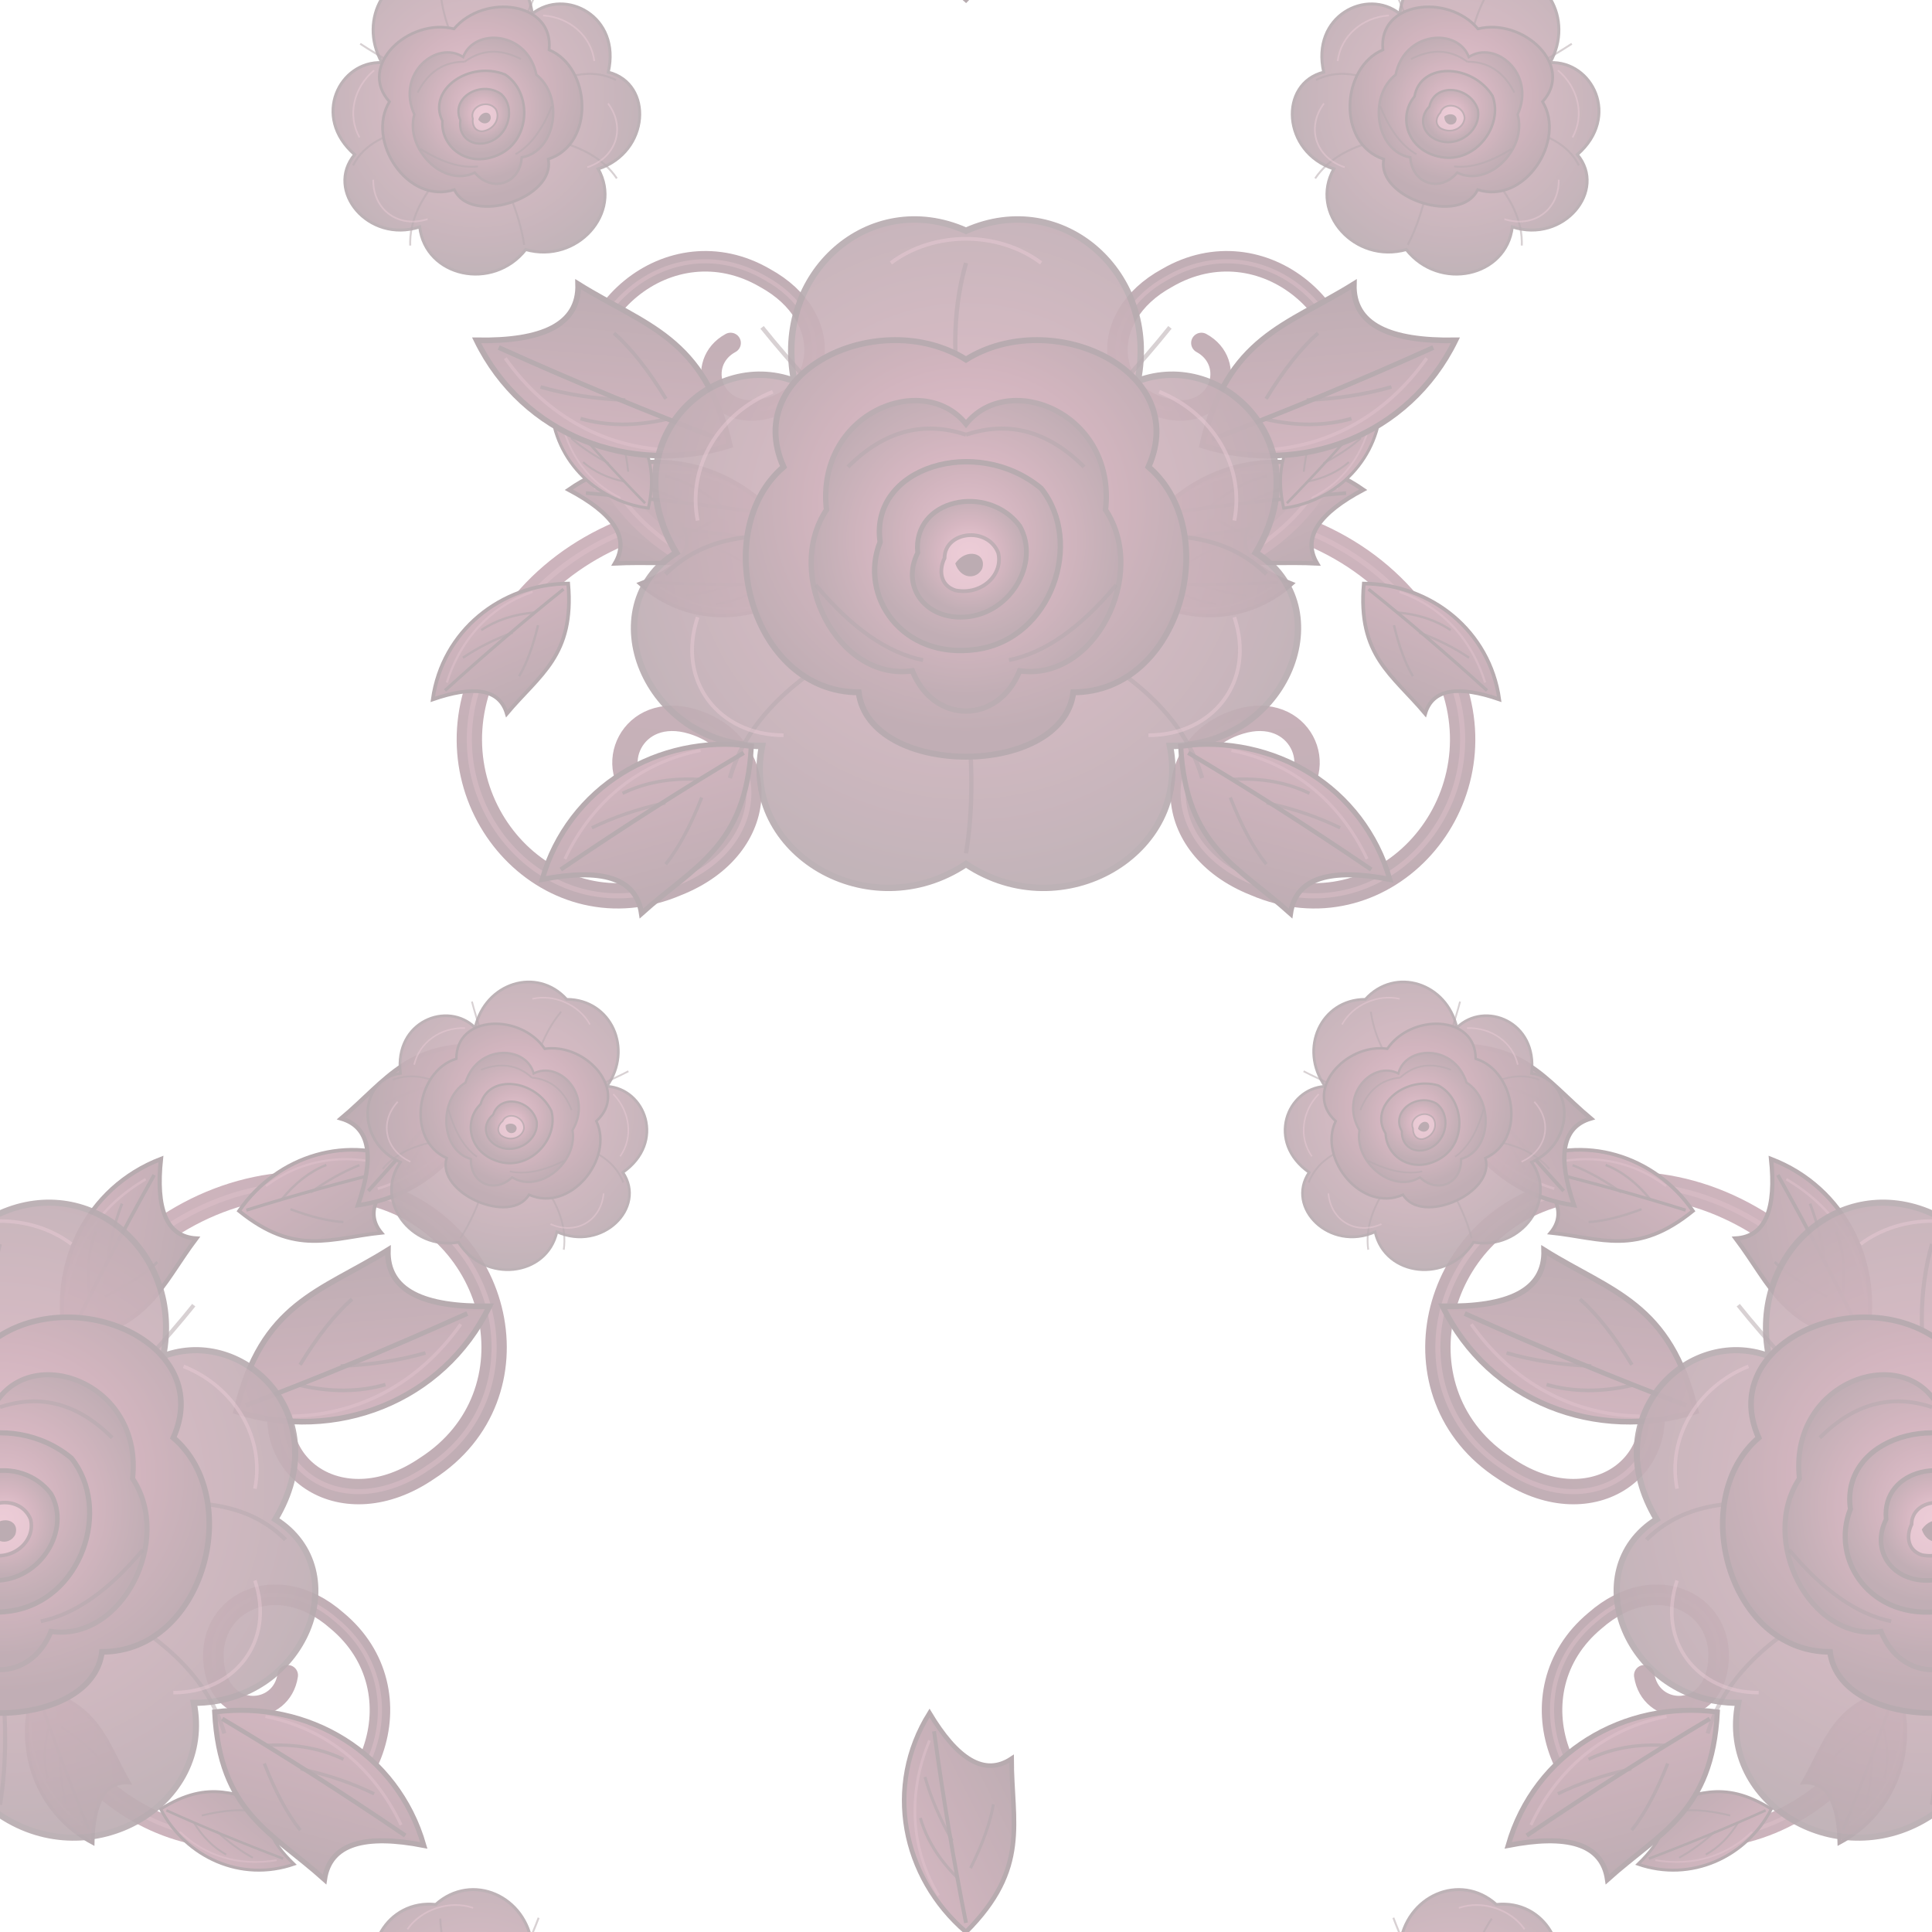
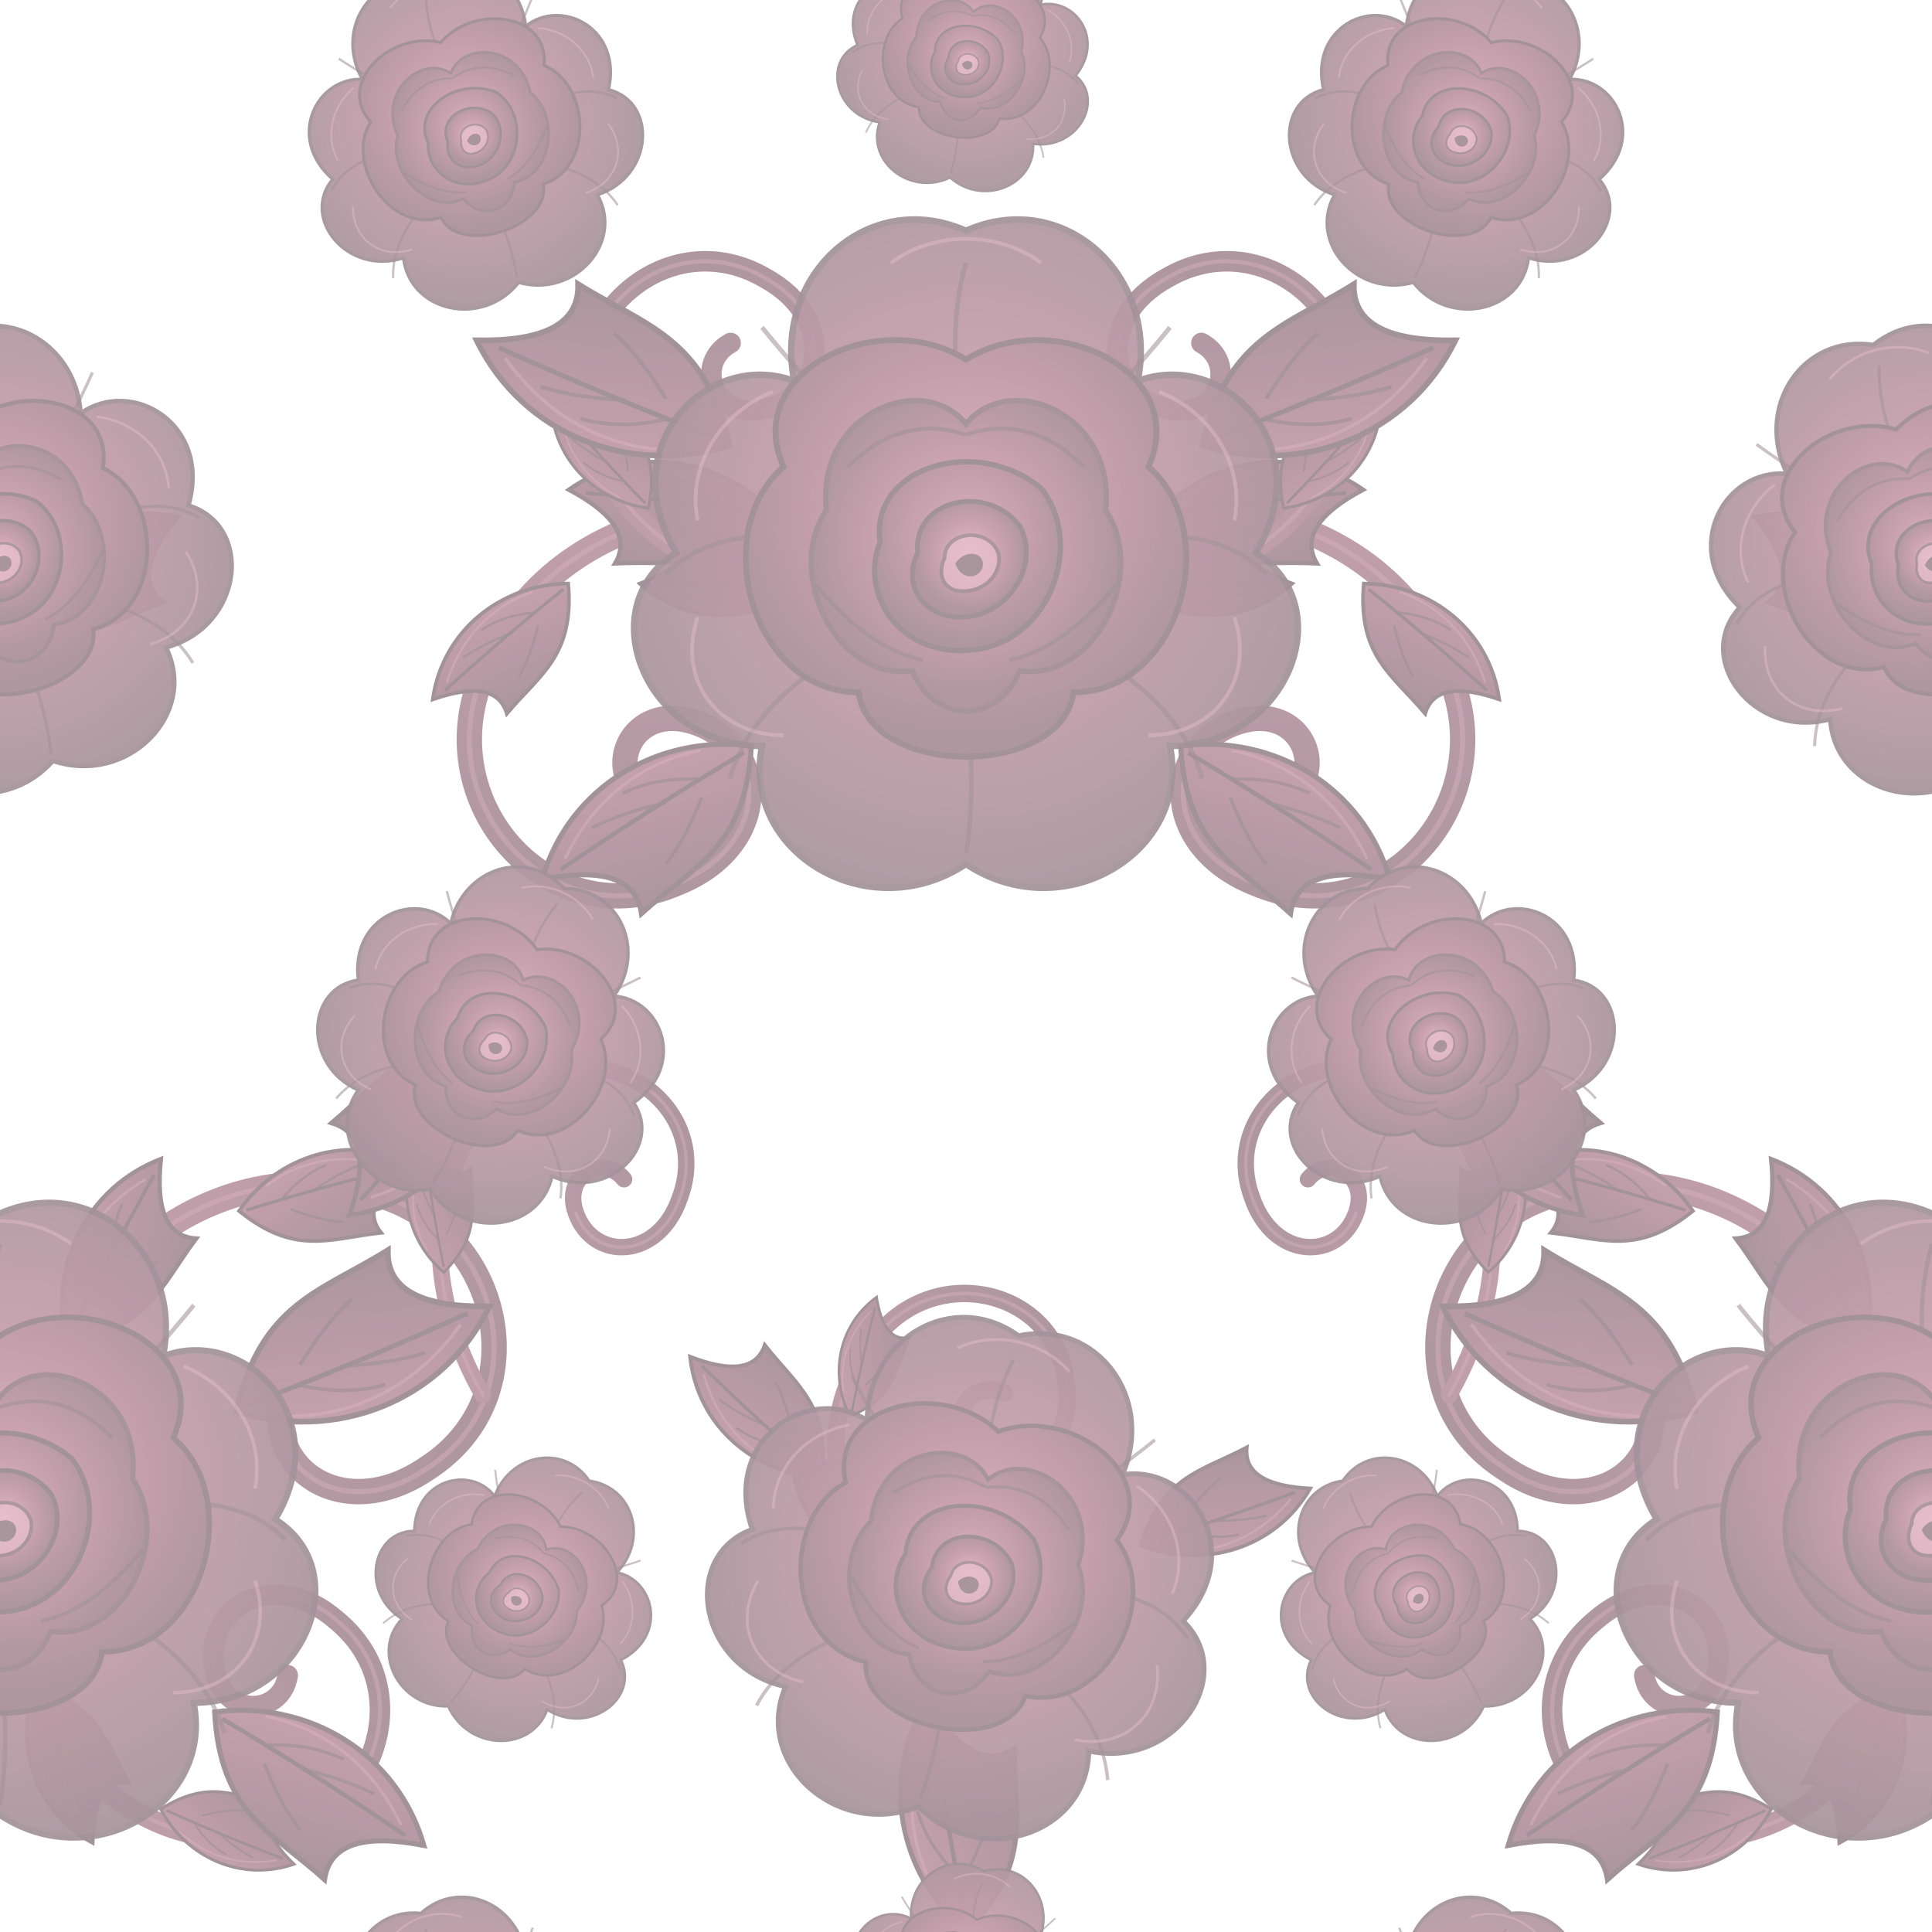
<svg xmlns="http://www.w3.org/2000/svg" width="360" height="360" viewBox="0 0 360 360">
  <defs>
    <radialGradient id="roseOuter" cx="50%" cy="45%" r="55%">
      <stop offset="0%" stop-color="#9A3B5C" />
      <stop offset="55%" stop-color="#6E1F3A" />
      <stop offset="100%" stop-color="#3E0F20" />
    </radialGradient>
    <radialGradient id="roseMid" cx="50%" cy="40%" r="55%">
      <stop offset="0%" stop-color="#B34E70" />
      <stop offset="60%" stop-color="#7B2542" />
      <stop offset="100%" stop-color="#481225" />
    </radialGradient>
    <radialGradient id="roseCore" cx="50%" cy="45%" r="50%">
      <stop offset="0%" stop-color="#C46282" />
      <stop offset="55%" stop-color="#872B4A" />
      <stop offset="100%" stop-color="#4A1226" />
    </radialGradient>
    <linearGradient id="leafGrad" x1="0%" y1="0%" x2="100%" y2="100%">
      <stop offset="0%" stop-color="#8A3250" />
      <stop offset="55%" stop-color="#5E1A32" />
      <stop offset="100%" stop-color="#370D1C" />
    </linearGradient>
    <linearGradient id="scrollGrad" x1="0%" y1="0%" x2="100%" y2="100%">
      <stop offset="0%" stop-color="#7E2A47" />
      <stop offset="100%" stop-color="#421022" />
    </linearGradient>
    <g id="damask-rose">
-       <path d="M0,-62 C18,-70 36,-54 32,-34 C48,-40 66,-22 54,-2 C70,8 60,34 38,34 C42,54 18,68 0,56 C-18,68 -42,54 -38,34 C-60,34 -70,8 -54,-2 C-66,-22 -48,-40 -32,-34 C-36,-54 -18,-70 0,-62 Z" fill="url(#roseOuter)" stroke="#2E0A17" stroke-width="1.2" opacity="0.92" />
-       <g stroke="#2E0A17" stroke-width="0.8" fill="none" opacity="0.55">
+       <path d="M0,-62 C18,-70 36,-54 32,-34 C48,-40 66,-22 54,-2 C70,8 60,34 38,34 C42,54 18,68 0,56 C-18,68 -42,54 -38,34 C-60,34 -70,8 -54,-2 C-66,-22 -48,-40 -32,-34 C-36,-54 -18,-70 0,-62 Z" fill="url(#roseOuter)" stroke="#2E0A17" stroke-width="1.2" opacity="0.94" />
+       <g stroke="#2E0A17" stroke-width="0.85" fill="none" opacity="0.58">
        <path d="M0,-25 Q-4,-42 0,-56" />
        <path d="M16,-20 Q30,-34 38,-44" />
        <path d="M26,-4 Q46,-8 56,2" />
        <path d="M22,16 Q40,26 44,40" />
        <path d="M0,26 Q2,42 0,54" />
        <path d="M-22,16 Q-40,26 -44,40" />
        <path d="M-26,-4 Q-46,-8 -56,2" />
        <path d="M-16,-20 Q-30,-34 -38,-44" />
      </g>
      <g stroke="#C66B89" stroke-width="0.7" fill="none" opacity="0.45">
        <path d="M-14,-56 C-6,-62 6,-62 14,-56" />
        <path d="M36,-32 C46,-28 52,-18 50,-8" />
        <path d="M50,10 C54,22 46,32 34,32" />
        <path d="M-34,32 C-46,32 -54,22 -50,10" />
        <path d="M-50,-8 C-52,-18 -46,-28 -36,-32" />
      </g>
      <path d="M-34,-18 C-42,-36 -16,-48 0,-38 C16,-48 42,-36 34,-18 C48,-6 40,24 20,24 C18,40 -18,40 -20,24 C-40,24 -48,-6 -34,-18 Z" fill="url(#roseMid)" stroke="#2E0A17" stroke-width="1.1" />
      <path d="M-26,-10 C-28,-28 -8,-36 0,-26 C8,-36 28,-28 26,-10 C34,2 24,22 10,20 C6,30 -6,30 -10,20 C-24,22 -34,2 -26,-10 Z" fill="url(#roseCore)" stroke="#380E1D" stroke-width="1" />
      <g stroke="#2B0815" stroke-width="0.75" fill="none" opacity="0.6">
        <path d="M-22,-18 Q-12,-28 0,-24" />
        <path d="M22,-18 Q12,-28 0,-24" />
        <path d="M-28,4 Q-18,16 -8,18" />
        <path d="M28,4 Q18,16 8,18" />
      </g>
      <path d="M-16,-4 C-18,-18 2,-24 14,-14 C22,-4 16,14 2,16 C-12,18 -20,6 -16,-4 Z" fill="url(#roseMid)" stroke="#2B0815" stroke-width="1" />
      <path d="M-9,-2 C-10,-12 4,-15 10,-7 C14,0 8,10 -1,10 C-8,10 -12,4 -9,-2 Z" fill="url(#roseCore)" stroke="#2B0815" stroke-width="0.9" />
      <path d="M-4,-1 C-4,-6 4,-7 6,-2 C7,2 3,6 -2,5 C-5,4 -5,1 -4,-1 Z" fill="#C96D8C" opacity="0.75" stroke="#2B0815" stroke-width="0.7" />
      <path d="M-2,0 C0,-3 4,-2 3,1 C2,3 -1,3 -2,0 Z" fill="#3B0D1D" />
    </g>
    <g id="acanthus-leaf">
      <path d="M0,0 C12,-14 32,-18 48,-8 C38,-2 34,4 38,10 C24,10 14,14 0,0 Z" fill="url(#leafGrad)" stroke="#2B0815" stroke-width="1" />
      <path d="M2,0 Q22,-4 44,-7" stroke="#2B0815" stroke-width="0.85" fill="none" />
      <path d="M12,-2 Q18,-8 25,-10 M20,-3 Q27,-7 34,-9 M14,1 Q22,5 28,6" stroke="#2B0815" stroke-width="0.65" fill="none" opacity="0.7" />
      <path d="M8,-6 C18,-12 30,-13 42,-8" stroke="#B65B7A" stroke-width="0.6" fill="none" opacity="0.4" />
    </g>
    <g id="scroll-vine">
      <path d="M0,0 C24,-34 62,-44 86,-22 C104,-6 96,24 72,26 C54,28 46,12 56,2 C64,-6 74,2 70,10" fill="none" stroke="url(#scrollGrad)" stroke-width="4.5" stroke-linecap="round" />
      <path d="M0,0 C24,-34 62,-44 86,-22 C104,-6 96,24 72,26 C54,28 46,12 56,2" fill="none" stroke="#A64B69" stroke-width="0.9" stroke-linecap="round" opacity="0.45" />
      <use href="#acanthus-leaf" transform="translate(26,-24) rotate(-25) scale(0.75)" />
      <use href="#acanthus-leaf" transform="translate(64,-30) rotate(22) scale(0.65)" />
    </g>
  </defs>
-   <g opacity="0.34">
+   <g opacity="0.44">
    <use href="#scroll-vine" transform="translate(180,105) rotate(28) scale(1.05)" />
    <use href="#scroll-vine" transform="translate(180,105) rotate(152) scale(1.05,-1.05)" />
    <use href="#scroll-vine" transform="translate(180,105) rotate(-145) scale(0.85)" />
    <use href="#scroll-vine" transform="translate(180,105) rotate(-35) scale(0.85,-0.85)" />
    <use href="#scroll-vine" transform="translate(0,285) rotate(-28) scale(1.05)" />
    <use href="#scroll-vine" transform="translate(360,285) rotate(-152) scale(1.05,-1.05)" />
    <use href="#scroll-vine" transform="translate(0,285) rotate(35) scale(0.85,-0.85)" />
    <use href="#scroll-vine" transform="translate(360,285) rotate(145) scale(0.85)" />
-     <use href="#acanthus-leaf" transform="translate(180,360) rotate(-90) scale(0.85)" />
-     <use href="#acanthus-leaf" transform="translate(180,0) rotate(-90) scale(0.85)" />
-     <use href="#acanthus-leaf" transform="translate(92,195) rotate(140) scale(0.8)" />
-     <use href="#acanthus-leaf" transform="translate(268,195) rotate(40) scale(0.8,-0.8)" />
+     <use href="#scroll-vine" transform="translate(90,260) rotate(-65) scale(0.68)" />
+     <use href="#scroll-vine" transform="translate(270,260) rotate(-115) scale(0.68,-0.68)" />
+     <use href="#scroll-vine" transform="translate(180,310) rotate(-90) scale(0.72)" />
+     <use href="#acanthus-leaf" transform="translate(180,360) rotate(-90) scale(0.9)" />
+     <use href="#acanthus-leaf" transform="translate(180,0) rotate(-90) scale(0.9)" />
+     <use href="#acanthus-leaf" transform="translate(92,195) rotate(140) scale(0.85)" />
+     <use href="#acanthus-leaf" transform="translate(268,195) rotate(40) scale(0.85,-0.85)" />
+     <use href="#acanthus-leaf" transform="translate(0,115) rotate(-20) scale(0.78)" />
+     <use href="#acanthus-leaf" transform="translate(360,115) rotate(-160) scale(0.78,-0.78)" />
    <g transform="translate(180,105)">
      <use href="#acanthus-leaf" transform="translate(-44,-22) rotate(-148) scale(1.05)" />
      <use href="#acanthus-leaf" transform="translate(44,-22) rotate(-32) scale(1.05,-1.05)" />
      <use href="#acanthus-leaf" transform="translate(-40,34) rotate(138) scale(0.95,-0.95)" />
      <use href="#acanthus-leaf" transform="translate(40,34) rotate(42) scale(0.95)" />
      <use href="#damask-rose" />
    </g>
    <g transform="translate(0,285)">
      <use href="#acanthus-leaf" transform="translate(44,-22) rotate(-32) scale(1.05,-1.05)" />
      <use href="#acanthus-leaf" transform="translate(40,34) rotate(42) scale(0.95)" />
      <use href="#damask-rose" transform="scale(0.95)" />
    </g>
    <g transform="translate(360,285)">
      <use href="#acanthus-leaf" transform="translate(-44,-22) rotate(-148) scale(1.05)" />
      <use href="#acanthus-leaf" transform="translate(-40,34) rotate(138) scale(0.95,-0.95)" />
      <use href="#damask-rose" transform="scale(0.95)" />
    </g>
-     <g transform="translate(90,22) scale(0.46) rotate(-18)">
+     <g transform="translate(180,295) scale(0.76) rotate(12)">
+       <use href="#acanthus-leaf" transform="translate(-40,-18) rotate(-140) scale(0.9)" />
+       <use href="#acanthus-leaf" transform="translate(40,-18) rotate(-40) scale(0.9,-0.9)" />
      <use href="#damask-rose" />
    </g>
-     <g transform="translate(270,22) scale(0.46) rotate(18)">
+     <g transform="translate(0,105) scale(0.68) rotate(-15)">
      <use href="#damask-rose" />
    </g>
-     <g transform="translate(90,382) scale(0.46) rotate(-18)">
+     <g transform="translate(360,105) scale(0.68) rotate(-15)">
      <use href="#damask-rose" />
    </g>
-     <g transform="translate(270,382) scale(0.46) rotate(18)">
+     <g transform="translate(88,26) scale(0.5) rotate(-18)">
      <use href="#damask-rose" />
    </g>
-     <g transform="translate(95,210) scale(0.42) rotate(24)">
+     <g transform="translate(272,26) scale(0.5) rotate(18)">
      <use href="#damask-rose" />
    </g>
-     <g transform="translate(265,210) scale(0.42) rotate(-24)">
+     <g transform="translate(88,386) scale(0.5) rotate(-18)">
+       <use href="#damask-rose" />
+     </g>
+     <g transform="translate(272,386) scale(0.5) rotate(18)">
+       <use href="#damask-rose" />
+     </g>
+     <g transform="translate(92,195) scale(0.52) rotate(24)">
+       <use href="#damask-rose" />
+     </g>
+     <g transform="translate(268,195) scale(0.52) rotate(-24)">
+       <use href="#damask-rose" />
+     </g>
+     <g transform="translate(96,298) scale(0.42) rotate(32)">
+       <use href="#damask-rose" />
+     </g>
+     <g transform="translate(264,298) scale(0.42) rotate(-32)">
+       <use href="#damask-rose" />
+     </g>
+     <g transform="translate(180,12) scale(0.38) rotate(8)">
+       <use href="#damask-rose" />
+     </g>
+     <g transform="translate(180,372) scale(0.38) rotate(8)">
      <use href="#damask-rose" />
    </g>
  </g>
</svg>
